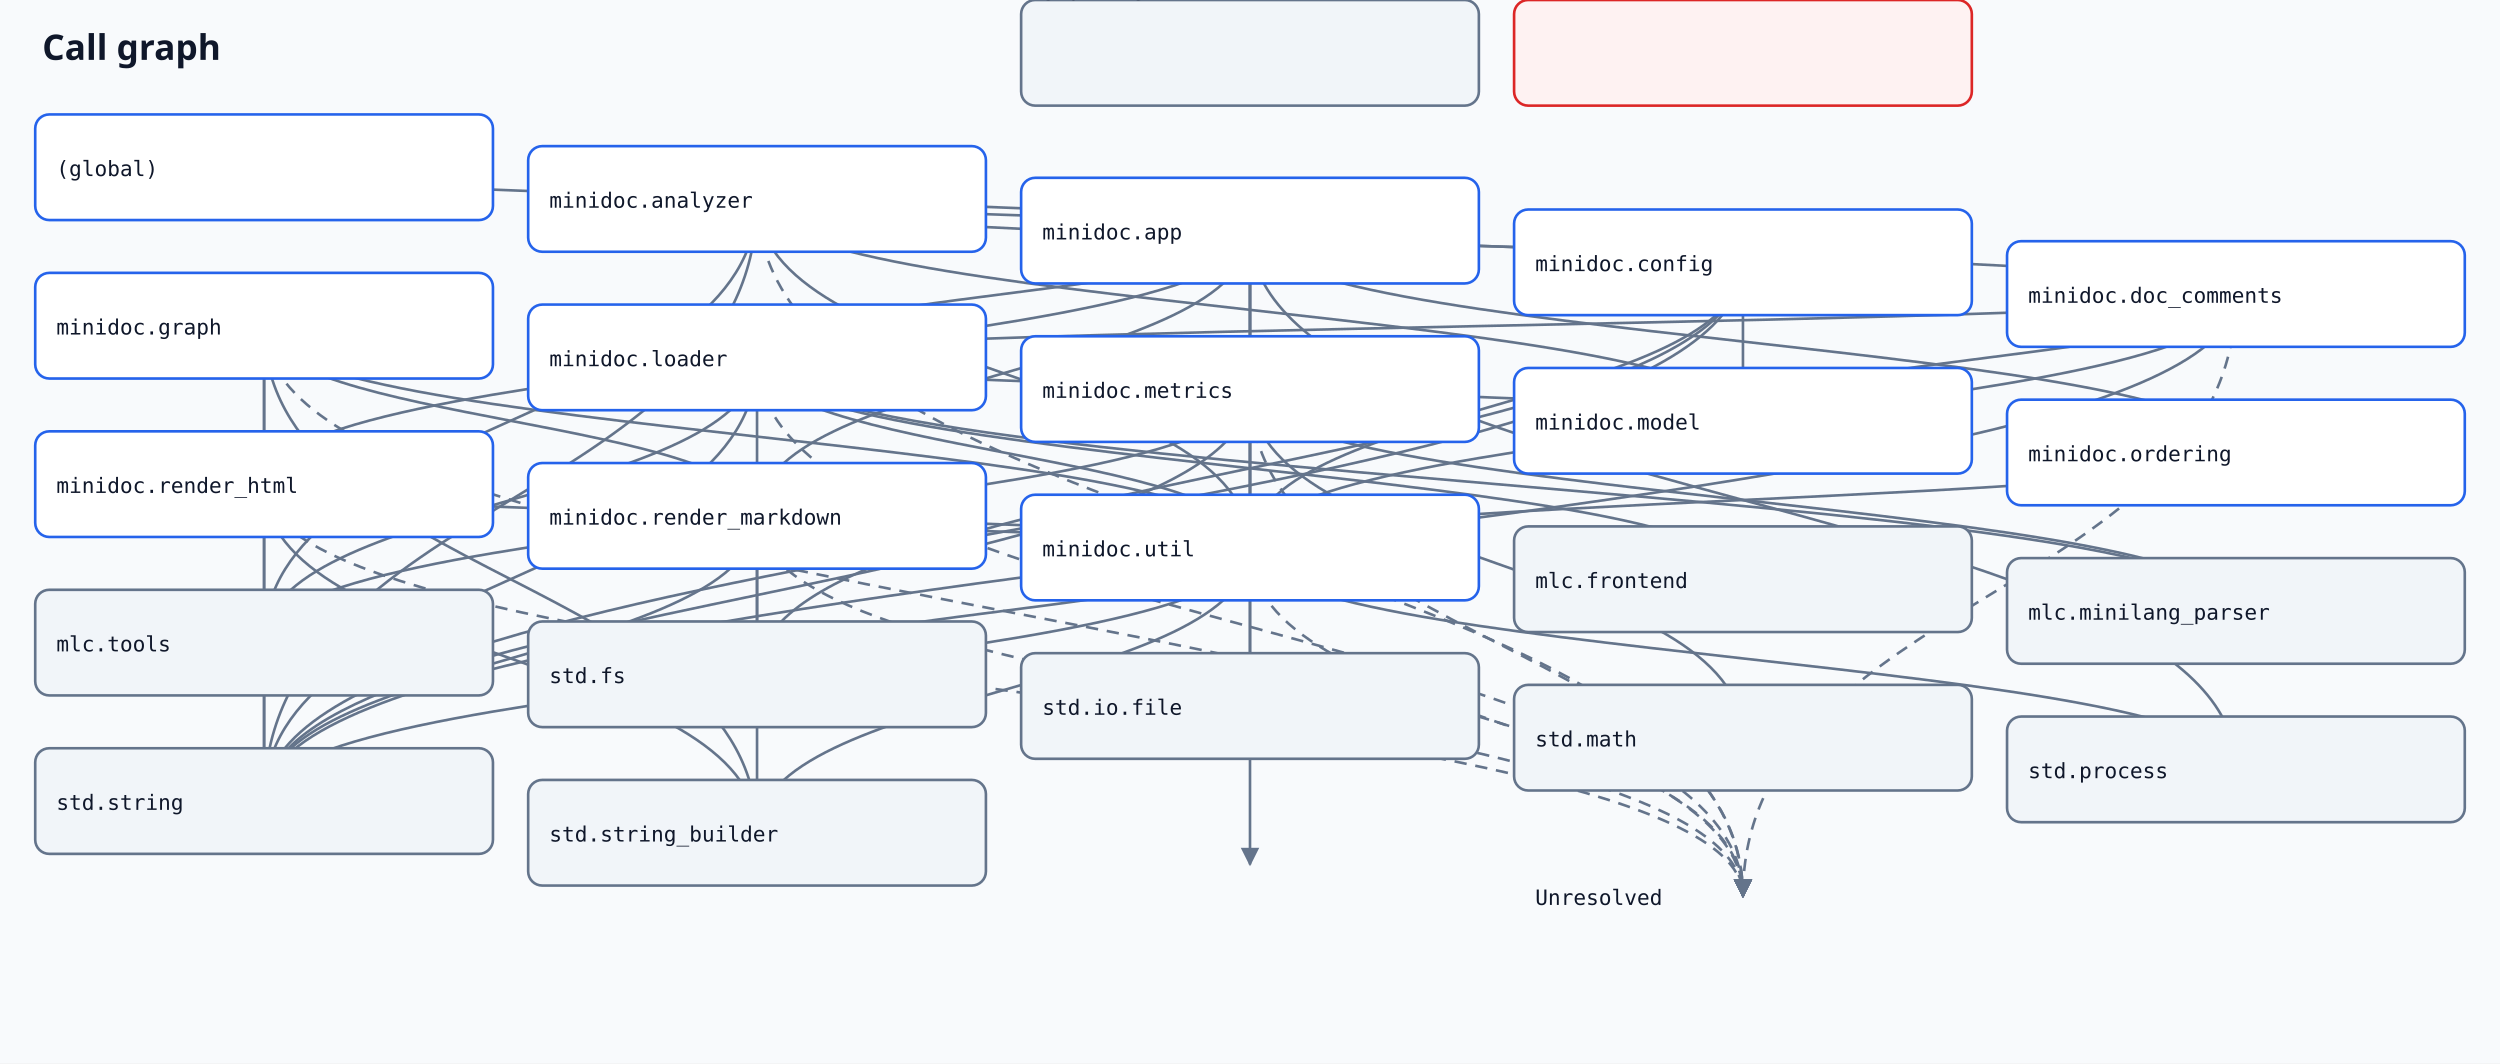
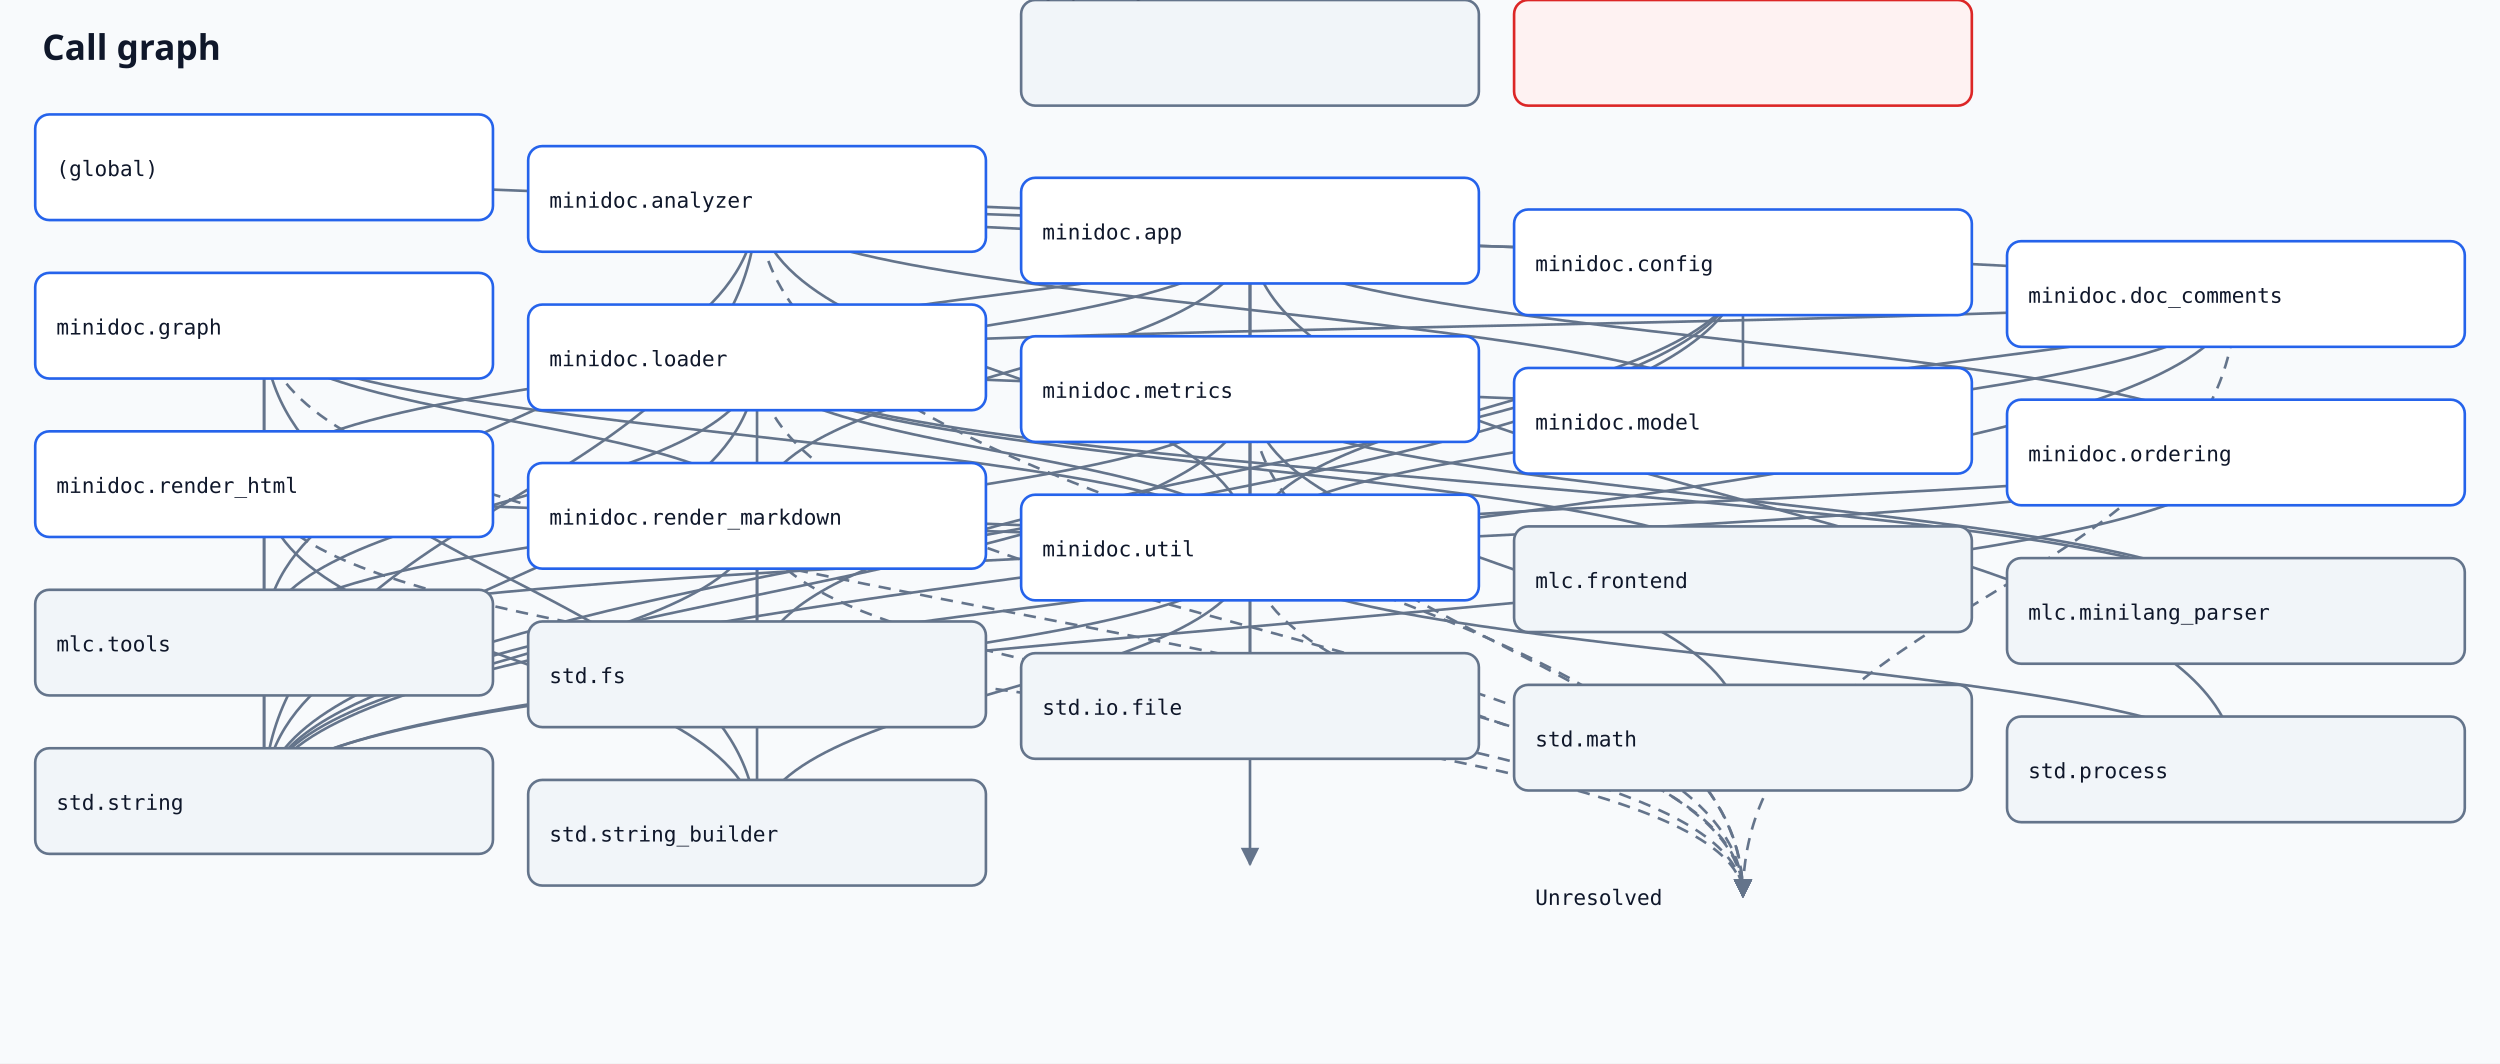
<svg xmlns="http://www.w3.org/2000/svg" width="1420" height="604" viewBox="0 0 1420 604" role="img" aria-labelledby="title desc">
  <defs>
    <marker id="arrow" viewBox="0 0 10 10" refX="9" refY="5" markerWidth="7" markerHeight="7" orient="auto-start-reverse">
      <path d="M 0 0 L 10 5 L 0 10 z" fill="#64748b" />
    </marker>
  </defs>
  <rect width="100%" height="100%" fill="#f8fafc" />
  <text x="24" y="34" font-family="system-ui,sans-serif" font-size="20" font-weight="700" fill="#0f172a">Call graph</text>
  <path d="M 150 95 C 150 113, 710 113, 710 131" fill="none" stroke="#64748b" stroke-width="1.5" marker-end="url(#arrow)" />
  <path d="M 430 113 C 430 140, 1270 140, 1270 167" fill="none" stroke="#64748b" stroke-width="1.5" marker-end="url(#arrow)" />
  <path d="M 430 113 C 430 239, 150 239, 150 365" fill="none" stroke="#64748b" stroke-width="1.5" marker-end="url(#arrow)" />
  <path d="M 430 113 C 430 311, 990 311, 990 509." fill="none" stroke="#64748b" stroke-width="1.5" stroke-dasharray="7 5" marker-end="url(#arrow)" />
  <path d="M 430 113 C 430 284, 150 284, 150 455" fill="none" stroke="#64748b" stroke-width="1.5" marker-end="url(#arrow)" />
  <path d="M 430 113 C 430 212, 710 212, 710 311" fill="none" stroke="#64748b" stroke-width="1.5" marker-end="url(#arrow)" />
  <path d="M 430 113 C 430 176, 990 176, 990 239" fill="none" stroke="#64748b" stroke-width="1.5" marker-end="url(#arrow)" />
  <path d="M 710 131 C 710 284, 1270 284, 1270 437" fill="none" stroke="#64748b" stroke-width="1.5" marker-end="url(#arrow)" />
  <path d="M 710 131 C 710 311, 710 311, 710 491." fill="none" stroke="#64748b" stroke-width="1.5" marker-end="url(#arrow)" />
  <path d="M 710 131 C 710 122, 430 122, 430 113" fill="none" stroke="#64748b" stroke-width="1.5" marker-end="url(#arrow)" />
  <path d="M 710 131 C 710 167, 430 167, 430 203" fill="none" stroke="#64748b" stroke-width="1.5" marker-end="url(#arrow)" />
  <path d="M 710 131 C 710 176, 710 176, 710 221" fill="none" stroke="#64748b" stroke-width="1.5" marker-end="url(#arrow)" />
  <path d="M 710 131 C 710 194, 1270 194, 1270 257" fill="none" stroke="#64748b" stroke-width="1.5" marker-end="url(#arrow)" />
  <path d="M 710 131 C 710 221, 710 221, 710 311" fill="none" stroke="#64748b" stroke-width="1.5" marker-end="url(#arrow)" />
  <path d="M 710 131 C 710 203, 150 203, 150 275" fill="none" stroke="#64748b" stroke-width="1.5" marker-end="url(#arrow)" />
  <path d="M 710 131 C 710 212, 430 212, 430 293" fill="none" stroke="#64748b" stroke-width="1.5" marker-end="url(#arrow)" />
  <path d="M 710 131 C 710 140, 990 140, 990 149" fill="none" stroke="#64748b" stroke-width="1.5" marker-end="url(#arrow)" />
  <path d="M 990 149 C 990 230, 710 230, 710 311" fill="none" stroke="#64748b" stroke-width="1.5" marker-end="url(#arrow)" />
  <path d="M 990 149 C 990 302, 150 302, 150 455" fill="none" stroke="#64748b" stroke-width="1.5" marker-end="url(#arrow)" />
  <path d="M 990 149 C 990 194, 990 194, 990 239" fill="none" stroke="#64748b" stroke-width="1.5" marker-end="url(#arrow)" />
  <path d="M 990 149 C 990 266, 430 266, 430 383" fill="none" stroke="#64748b" stroke-width="1.5" marker-end="url(#arrow)" />
  <path d="M 1270 167 C 1270 311, 150 311, 150 455" fill="none" stroke="#64748b" stroke-width="1.5" marker-end="url(#arrow)" />
  <path d="M 1270 167 C 1270 239, 710 239, 710 311" fill="none" stroke="#64748b" stroke-width="1.5" marker-end="url(#arrow)" />
  <path d="M 1270 167 C 1270 338, 990 338, 990 509." fill="none" stroke="#64748b" stroke-width="1.5" stroke-dasharray="7 5" marker-end="url(#arrow)" />
  <path d="M 1270 167 C 1270 203, 990 203, 990 239" fill="none" stroke="#64748b" stroke-width="1.5" marker-end="url(#arrow)" />
  <path d="M 150 185 C 150 248, 710 248, 710 311" fill="none" stroke="#64748b" stroke-width="1.5" marker-end="url(#arrow)" />
  <path d="M 150 185 C 150 320, 150 320, 150 455" fill="none" stroke="#64748b" stroke-width="1.5" marker-end="url(#arrow)" />
  <path d="M 150 185 C 150 347, 990 347, 990 509." fill="none" stroke="#64748b" stroke-width="1.5" stroke-dasharray="7 5" marker-end="url(#arrow)" />
  <path d="M 150 185 C 150 329, 430 329, 430 473" fill="none" stroke="#64748b" stroke-width="1.5" marker-end="url(#arrow)" />
  <path d="M 430 203 C 430 257, 710 257, 710 311" fill="none" stroke="#64748b" stroke-width="1.5" marker-end="url(#arrow)" />
  <path d="M 430 203 C 430 293, 430 293, 430 383" fill="none" stroke="#64748b" stroke-width="1.5" marker-end="url(#arrow)" />
  <path d="M 430 203 C 430 329, 150 329, 150 455" fill="none" stroke="#64748b" stroke-width="1.5" marker-end="url(#arrow)" />
  <path d="M 430 203 C 430 221, 990 221, 990 239" fill="none" stroke="#64748b" stroke-width="1.5" marker-end="url(#arrow)" />
  <path d="M 430 203 C 430 356, 990 356, 990 509." fill="none" stroke="#64748b" stroke-width="1.5" stroke-dasharray="7 5" marker-end="url(#arrow)" />
  <path d="M 430 203 C 430 284, 150 284, 150 365" fill="none" stroke="#64748b" stroke-width="1.5" marker-end="url(#arrow)" />
  <path d="M 430 203 C 430 185, 1270 185, 1270 167" fill="none" stroke="#64748b" stroke-width="1.5" marker-end="url(#arrow)" />
  <path d="M 430 203 C 430 266, 990 266, 990 329" fill="none" stroke="#64748b" stroke-width="1.5" marker-end="url(#arrow)" />
  <path d="M 430 203 C 430 275, 1270 275, 1270 347" fill="none" stroke="#64748b" stroke-width="1.5" marker-end="url(#arrow)" />
  <path d="M 710 221 C 710 284, 1270 284, 1270 347" fill="none" stroke="#64748b" stroke-width="1.5" marker-end="url(#arrow)" />
  <path d="M 710 221 C 710 365, 990 365, 990 509." fill="none" stroke="#64748b" stroke-width="1.5" stroke-dasharray="7 5" marker-end="url(#arrow)" />
  <path d="M 710 221 C 710 293, 150 293, 150 365" fill="none" stroke="#64748b" stroke-width="1.5" marker-end="url(#arrow)" />
  <path d="M 710 221 C 710 338, 150 338, 150 455" fill="none" stroke="#64748b" stroke-width="1.5" marker-end="url(#arrow)" />
+   <path d="M 710 221 C 710 320, 990 320, 990 419" fill="none" stroke="#64748b" stroke-width="1.5" marker-end="url(#arrow)" />
  <path d="M 710 221 C 710 266, 710 266, 710 311" fill="none" stroke="#64748b" stroke-width="1.5" marker-end="url(#arrow)" />
-   <path d="M 710 221 C 710 320, 990 320, 990 419" fill="none" stroke="#64748b" stroke-width="1.5" marker-end="url(#arrow)" />
+   <path d="M 1270 257 C 1270 311, 150 311, 150 365" fill="none" stroke="#64748b" stroke-width="1.5" marker-end="url(#arrow)" />
+   <path d="M 1270 257 C 1270 356, 150 356, 150 455" fill="none" stroke="#64748b" stroke-width="1.5" marker-end="url(#arrow)" />
  <path d="M 1270 257 C 1270 284, 710 284, 710 311" fill="none" stroke="#64748b" stroke-width="1.5" marker-end="url(#arrow)" />
  <path d="M 150 275 C 150 392, 990 392, 990 509." fill="none" stroke="#64748b" stroke-width="1.5" stroke-dasharray="7 5" marker-end="url(#arrow)" />
  <path d="M 150 275 C 150 293, 710 293, 710 311" fill="none" stroke="#64748b" stroke-width="1.5" marker-end="url(#arrow)" />
  <path d="M 150 275 C 150 374, 430 374, 430 473" fill="none" stroke="#64748b" stroke-width="1.5" marker-end="url(#arrow)" />
  <path d="M 150 275 C 150 230, 150 230, 150 185" fill="none" stroke="#64748b" stroke-width="1.5" marker-end="url(#arrow)" />
  <path d="M 150 275 C 150 365, 150 365, 150 455" fill="none" stroke="#64748b" stroke-width="1.5" marker-end="url(#arrow)" />
  <path d="M 430 293 C 430 401, 990 401, 990 509." fill="none" stroke="#64748b" stroke-width="1.5" stroke-dasharray="7 5" marker-end="url(#arrow)" />
  <path d="M 430 293 C 430 302, 710 302, 710 311" fill="none" stroke="#64748b" stroke-width="1.5" marker-end="url(#arrow)" />
  <path d="M 430 293 C 430 374, 150 374, 150 455" fill="none" stroke="#64748b" stroke-width="1.5" marker-end="url(#arrow)" />
  <path d="M 430 293 C 430 239, 150 239, 150 185" fill="none" stroke="#64748b" stroke-width="1.5" marker-end="url(#arrow)" />
  <path d="M 430 293 C 430 383, 430 383, 430 473" fill="none" stroke="#64748b" stroke-width="1.5" marker-end="url(#arrow)" />
  <path d="M 710 311 C 710 347, 430 347, 430 383" fill="none" stroke="#64748b" stroke-width="1.5" marker-end="url(#arrow)" />
  <path d="M 710 311 C 710 383, 150 383, 150 455" fill="none" stroke="#64748b" stroke-width="1.5" marker-end="url(#arrow)" />
  <path d="M 710 311 C 710 374, 1270 374, 1270 437" fill="none" stroke="#64748b" stroke-width="1.5" marker-end="url(#arrow)" />
  <path d="M 710 311 C 710 356, 710 356, 710 401" fill="none" stroke="#64748b" stroke-width="1.5" marker-end="url(#arrow)" />
  <path d="M 710 311 C 710 410, 990 410, 990 509." fill="none" stroke="#64748b" stroke-width="1.5" stroke-dasharray="7 5" marker-end="url(#arrow)" />
  <path d="M 710 311 C 710 392, 430 392, 430 473" fill="none" stroke="#64748b" stroke-width="1.5" marker-end="url(#arrow)" />
  <g>
    <rect x="20" y="65" width="260" height="60" rx="8" fill="#ffffff" stroke="#2563eb" stroke-width="1.5" />
    <text x="32" y="100" font-family="ui-monospace,monospace" font-size="12" fill="#0f172a">(global)</text>
  </g>
  <g>
    <rect x="300" y="83" width="260" height="60" rx="8" fill="#ffffff" stroke="#2563eb" stroke-width="1.5" />
    <text x="312" y="118" font-family="ui-monospace,monospace" font-size="12" fill="#0f172a">minidoc.analyzer</text>
  </g>
  <g>
    <rect x="580" y="101" width="260" height="60" rx="8" fill="#ffffff" stroke="#2563eb" stroke-width="1.5" />
    <text x="592" y="136" font-family="ui-monospace,monospace" font-size="12" fill="#0f172a">minidoc.app</text>
  </g>
  <g>
    <rect x="860" y="119" width="260" height="60" rx="8" fill="#ffffff" stroke="#2563eb" stroke-width="1.5" />
    <text x="872" y="154" font-family="ui-monospace,monospace" font-size="12" fill="#0f172a">minidoc.config</text>
  </g>
  <g>
    <rect x="1140" y="137" width="260" height="60" rx="8" fill="#ffffff" stroke="#2563eb" stroke-width="1.5" />
    <text x="1152" y="172" font-family="ui-monospace,monospace" font-size="12" fill="#0f172a">minidoc.doc_comments</text>
  </g>
  <g>
    <rect x="20" y="155" width="260" height="60" rx="8" fill="#ffffff" stroke="#2563eb" stroke-width="1.5" />
    <text x="32" y="190" font-family="ui-monospace,monospace" font-size="12" fill="#0f172a">minidoc.graph</text>
  </g>
  <g>
    <rect x="300" y="173" width="260" height="60" rx="8" fill="#ffffff" stroke="#2563eb" stroke-width="1.5" />
    <text x="312" y="208" font-family="ui-monospace,monospace" font-size="12" fill="#0f172a">minidoc.loader</text>
  </g>
  <g>
    <rect x="580" y="191" width="260" height="60" rx="8" fill="#ffffff" stroke="#2563eb" stroke-width="1.5" />
    <text x="592" y="226" font-family="ui-monospace,monospace" font-size="12" fill="#0f172a">minidoc.metrics</text>
  </g>
  <g>
    <rect x="860" y="209" width="260" height="60" rx="8" fill="#ffffff" stroke="#2563eb" stroke-width="1.5" />
    <text x="872" y="244" font-family="ui-monospace,monospace" font-size="12" fill="#0f172a">minidoc.model</text>
  </g>
  <g>
    <rect x="1140" y="227" width="260" height="60" rx="8" fill="#ffffff" stroke="#2563eb" stroke-width="1.5" />
    <text x="1152" y="262" font-family="ui-monospace,monospace" font-size="12" fill="#0f172a">minidoc.ordering</text>
  </g>
  <g>
    <rect x="20" y="245" width="260" height="60" rx="8" fill="#ffffff" stroke="#2563eb" stroke-width="1.5" />
    <text x="32" y="280" font-family="ui-monospace,monospace" font-size="12" fill="#0f172a">minidoc.render_html</text>
  </g>
  <g>
    <rect x="300" y="263" width="260" height="60" rx="8" fill="#ffffff" stroke="#2563eb" stroke-width="1.5" />
    <text x="312" y="298" font-family="ui-monospace,monospace" font-size="12" fill="#0f172a">minidoc.render_markdown</text>
  </g>
  <g>
    <rect x="580" y="281" width="260" height="60" rx="8" fill="#ffffff" stroke="#2563eb" stroke-width="1.5" />
    <text x="592" y="316" font-family="ui-monospace,monospace" font-size="12" fill="#0f172a">minidoc.util</text>
  </g>
  <g>
    <rect x="860" y="299" width="260" height="60" rx="8" fill="#f1f5f9" stroke="#64748b" stroke-width="1.5" />
    <text x="872" y="334" font-family="ui-monospace,monospace" font-size="12" fill="#0f172a">mlc.frontend</text>
  </g>
  <g>
    <rect x="1140" y="317" width="260" height="60" rx="8" fill="#f1f5f9" stroke="#64748b" stroke-width="1.5" />
    <text x="1152" y="352" font-family="ui-monospace,monospace" font-size="12" fill="#0f172a">mlc.minilang_parser</text>
  </g>
  <g>
    <rect x="20" y="335" width="260" height="60" rx="8" fill="#f1f5f9" stroke="#64748b" stroke-width="1.5" />
    <text x="32" y="370" font-family="ui-monospace,monospace" font-size="12" fill="#0f172a">mlc.tools</text>
  </g>
  <g>
    <rect x="300" y="353" width="260" height="60" rx="8" fill="#f1f5f9" stroke="#64748b" stroke-width="1.5" />
    <text x="312" y="388" font-family="ui-monospace,monospace" font-size="12" fill="#0f172a">std.fs</text>
  </g>
  <g>
    <rect x="580" y="371" width="260" height="60" rx="8" fill="#f1f5f9" stroke="#64748b" stroke-width="1.5" />
    <text x="592" y="406" font-family="ui-monospace,monospace" font-size="12" fill="#0f172a">std.io.file</text>
  </g>
  <g>
    <rect x="860" y="389" width="260" height="60" rx="8" fill="#f1f5f9" stroke="#64748b" stroke-width="1.5" />
    <text x="872" y="424" font-family="ui-monospace,monospace" font-size="12" fill="#0f172a">std.math</text>
  </g>
  <g>
    <rect x="1140" y="407" width="260" height="60" rx="8" fill="#f1f5f9" stroke="#64748b" stroke-width="1.5" />
    <text x="1152" y="442" font-family="ui-monospace,monospace" font-size="12" fill="#0f172a">std.process</text>
  </g>
  <g>
    <rect x="20" y="425" width="260" height="60" rx="8" fill="#f1f5f9" stroke="#64748b" stroke-width="1.5" />
    <text x="32" y="460" font-family="ui-monospace,monospace" font-size="12" fill="#0f172a">std.string</text>
  </g>
  <g>
    <rect x="300" y="443" width="260" height="60" rx="8" fill="#f1f5f9" stroke="#64748b" stroke-width="1.5" />
    <text x="312" y="478" font-family="ui-monospace,monospace" font-size="12" fill="#0f172a">std.string_builder</text>
  </g>
  <g>
    <rect x="580" y="461." width="260" height="60" rx="8" fill="#f1f5f9" stroke="#64748b" stroke-width="1.5" />
    <text x="592" y="496." font-family="ui-monospace,monospace" font-size="12" fill="#0f172a">std.time</text>
  </g>
  <g>
    <rect x="860" y="479." width="260" height="60" rx="8" fill="#fef2f2" stroke="#dc2626" stroke-width="1.5" />
    <text x="872" y="514" font-family="ui-monospace,monospace" font-size="12" fill="#0f172a">Unresolved</text>
  </g>
</svg>
